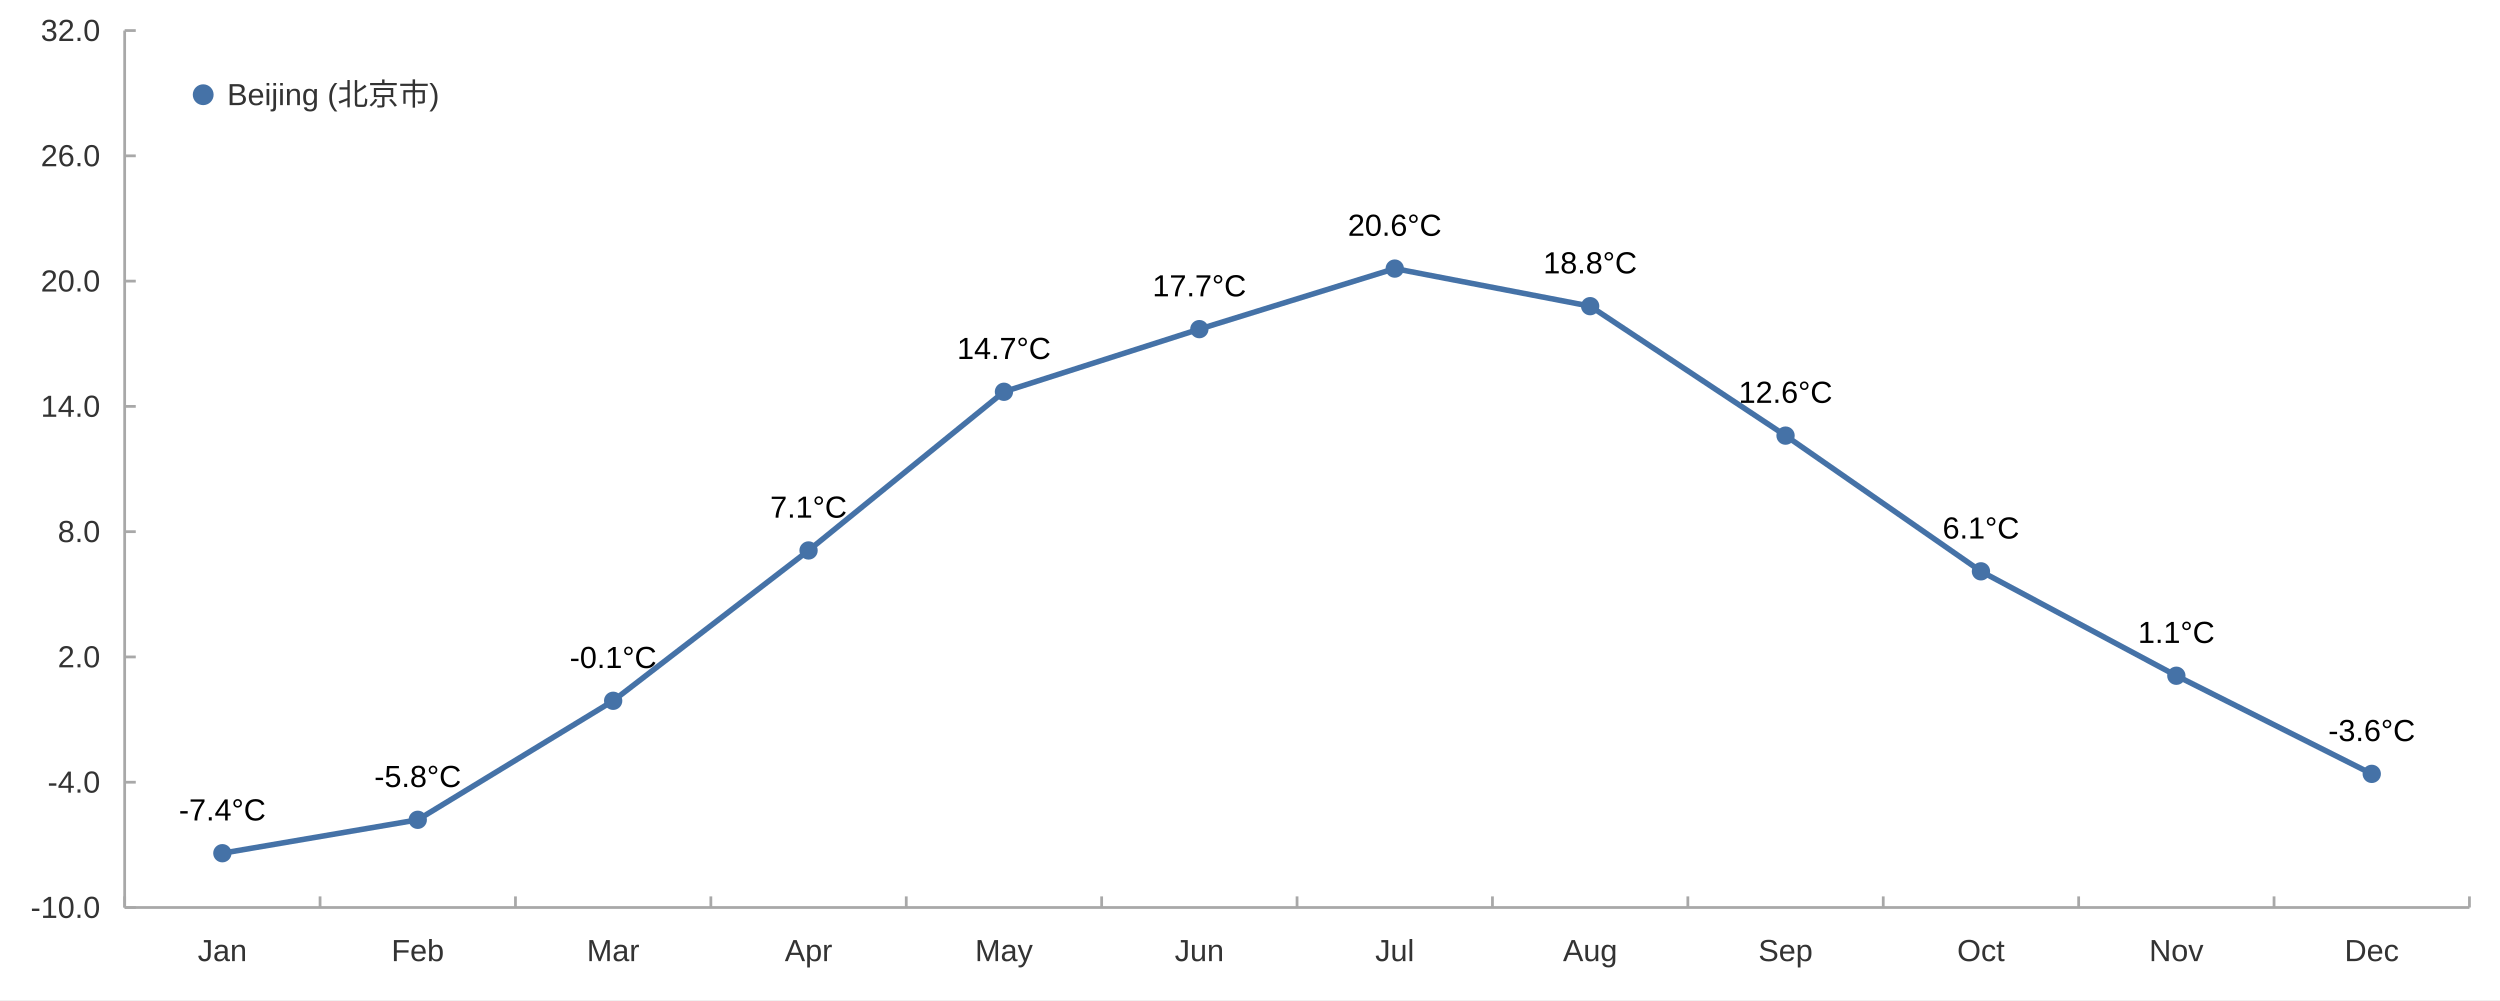
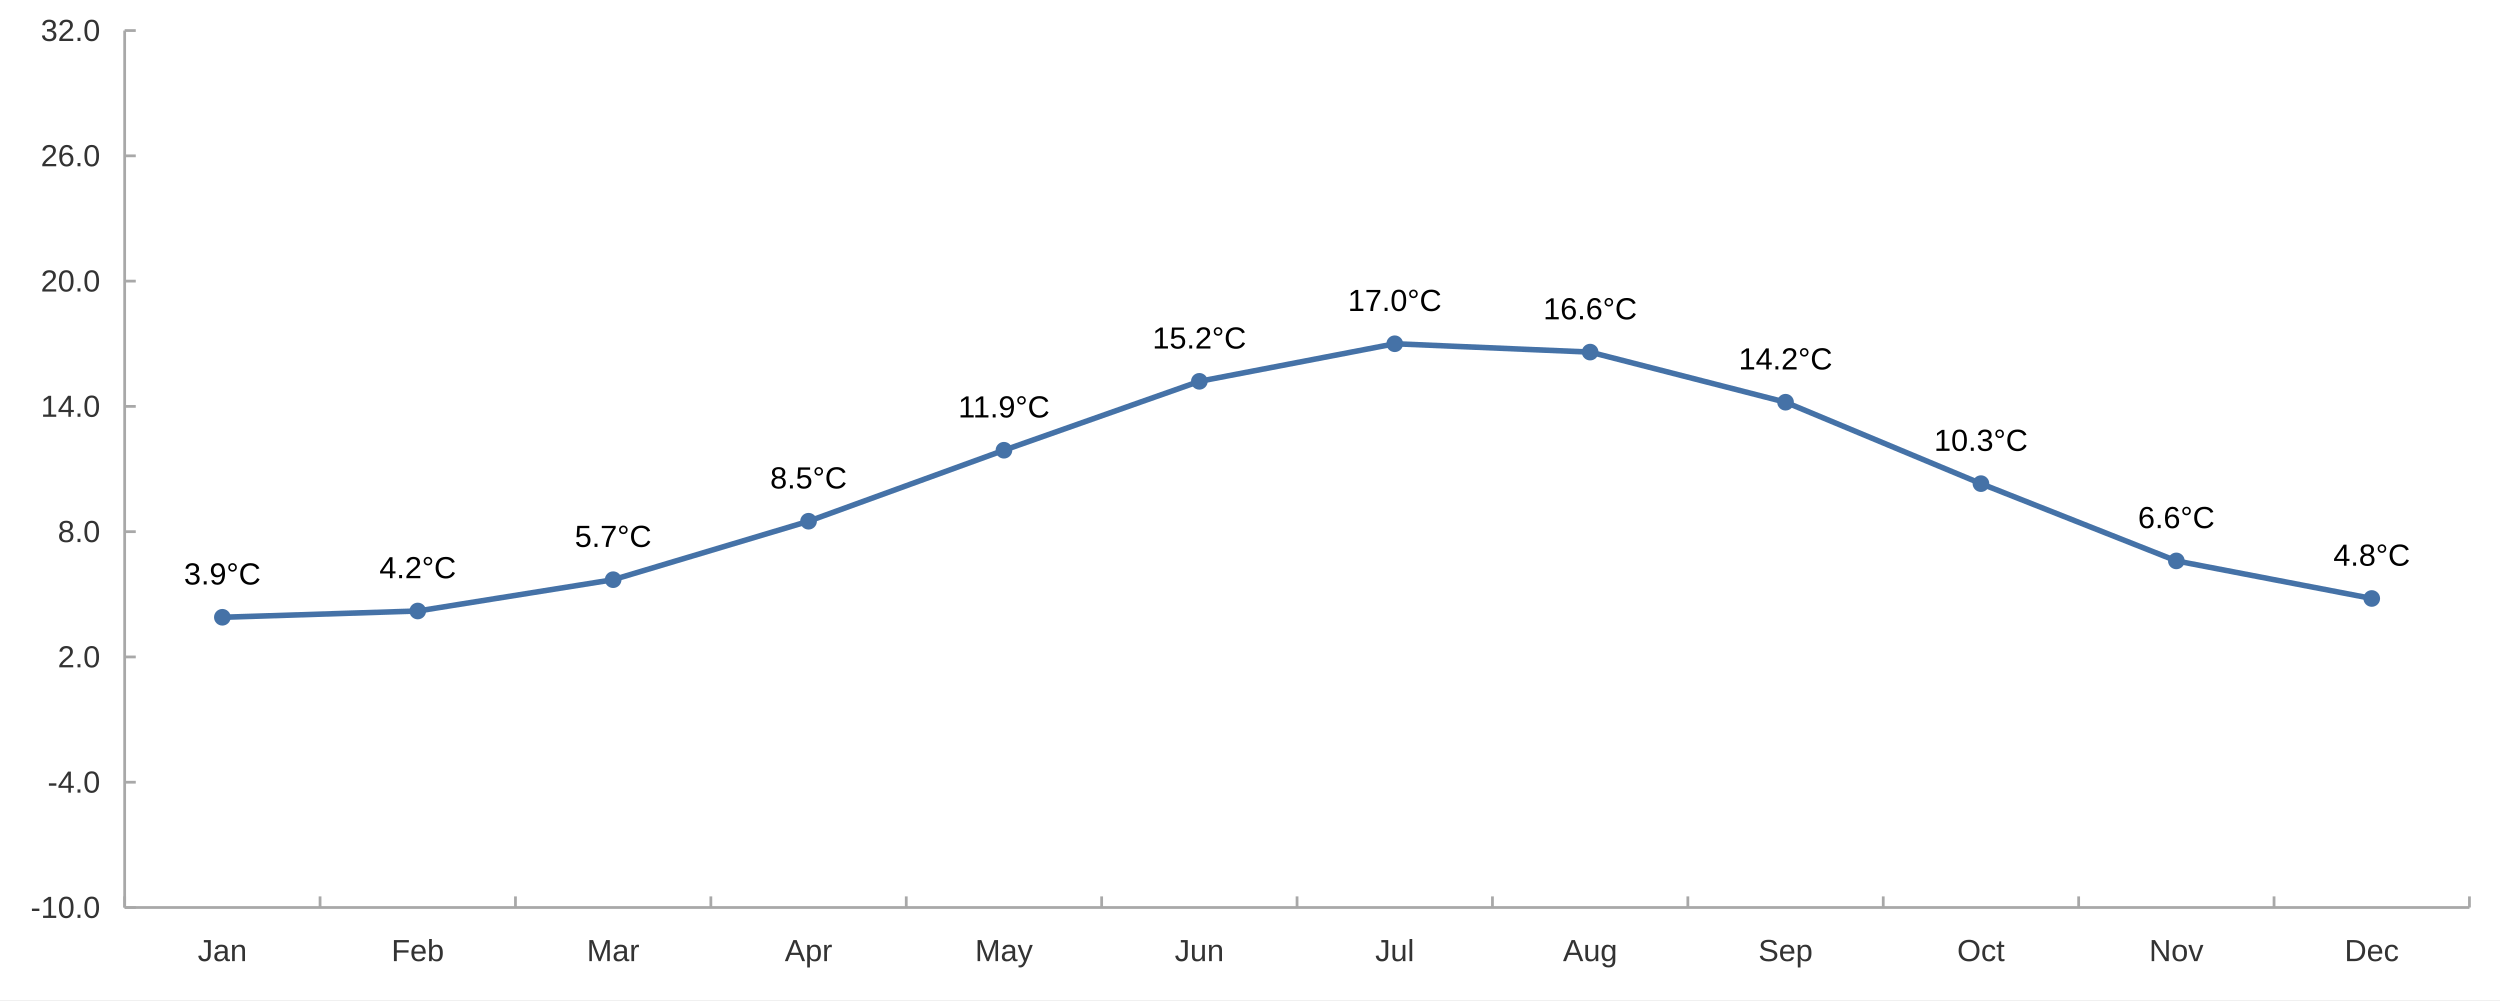
<svg xmlns="http://www.w3.org/2000/svg" width="1200" height="480" viewBox="0 0 1200.0 480.0">
  <rect width="1200" height="480" fill="#ffffff" />
  <path stroke-width="1.333" stroke="#a8a8a8" fill="none" d="M59.837 435.6 L1185.333 435.6 " />
  <path stroke-width="1.333" stroke="#a8a8a8" fill="none" d="M59.837 435.6 L59.837 430.267 " />
  <path stroke-width="1.333" stroke="#a8a8a8" fill="none" d="M153.629 435.6 L153.629 430.267 " />
  <path stroke-width="1.333" stroke="#a8a8a8" fill="none" d="M247.42 435.6 L247.42 430.267 " />
  <path stroke-width="1.333" stroke="#a8a8a8" fill="none" d="M341.211 435.6 L341.211 430.267 " />
  <path stroke-width="1.333" stroke="#a8a8a8" fill="none" d="M435.003 435.6 L435.003 430.267 " />
  <path stroke-width="1.333" stroke="#a8a8a8" fill="none" d="M528.794 435.6 L528.794 430.267 " />
  <path stroke-width="1.333" stroke="#a8a8a8" fill="none" d="M622.585 435.6 L622.585 430.267 " />
  <path stroke-width="1.333" stroke="#a8a8a8" fill="none" d="M716.377 435.6 L716.377 430.267 " />
  <path stroke-width="1.333" stroke="#a8a8a8" fill="none" d="M810.168 435.6 L810.168 430.267 " />
  <path stroke-width="1.333" stroke="#a8a8a8" fill="none" d="M903.959 435.6 L903.959 430.267 " />
  <path stroke-width="1.333" stroke="#a8a8a8" fill="none" d="M997.751 435.6 L997.751 430.267 " />
  <path stroke-width="1.333" stroke="#a8a8a8" fill="none" d="M1091.542 435.6 L1091.542 430.267 " />
  <path stroke-width="1.333" stroke="#a8a8a8" fill="none" d="M1185.333 435.6 L1185.333 430.267 " />
  <text x="94.905" y="461.333" fill="#333333" font-size="14.667" font-family="Arial,Helvetica,'Helvetica Neue',sans-serif">Jan</text>
  <text x="187.884" y="461.333" fill="#333333" font-size="14.667" font-family="Arial,Helvetica,'Helvetica Neue',sans-serif">Feb</text>
  <text x="281.683" y="461.333" fill="#333333" font-size="14.667" font-family="Arial,Helvetica,'Helvetica Neue',sans-serif">Mar</text>
  <text x="376.693" y="461.333" fill="#333333" font-size="14.667" font-family="Arial,Helvetica,'Helvetica Neue',sans-serif">Apr</text>
  <text x="468.039" y="461.333" fill="#333333" font-size="14.667" font-family="Arial,Helvetica,'Helvetica Neue',sans-serif">May</text>
  <text x="563.862" y="461.333" fill="#333333" font-size="14.667" font-family="Arial,Helvetica,'Helvetica Neue',sans-serif">Jun</text>
  <text x="660.098" y="461.333" fill="#333333" font-size="14.667" font-family="Arial,Helvetica,'Helvetica Neue',sans-serif">Jul</text>
  <text x="750.226" y="461.333" fill="#333333" font-size="14.667" font-family="Arial,Helvetica,'Helvetica Neue',sans-serif">Aug</text>
  <text x="844.017" y="461.333" fill="#333333" font-size="14.667" font-family="Arial,Helvetica,'Helvetica Neue',sans-serif">Sep</text>
  <text x="939.441" y="461.333" fill="#333333" font-size="14.667" font-family="Arial,Helvetica,'Helvetica Neue',sans-serif">Oct</text>
  <text x="1031.6" y="461.333" fill="#333333" font-size="14.667" font-family="Arial,Helvetica,'Helvetica Neue',sans-serif">Nov</text>
  <text x="1125.391" y="461.333" fill="#333333" font-size="14.667" font-family="Arial,Helvetica,'Helvetica Neue',sans-serif">Dec</text>
  <path stroke-width="1.333" stroke="#a8a8a8" fill="none" d="M59.837 14.667 L59.837 435.6 " />
  <path stroke-width="1.333" stroke="#a8a8a8" fill="none" d="M59.837 435.6 L65.171 435.6 " />
  <path stroke-width="1.333" stroke="#a8a8a8" fill="none" d="M59.837 375.467 L65.171 375.467 " />
  <path stroke-width="1.333" stroke="#a8a8a8" fill="none" d="M59.837 315.333 L65.171 315.333 " />
  <path stroke-width="1.333" stroke="#a8a8a8" fill="none" d="M59.837 255.2 L65.171 255.2 " />
  <path stroke-width="1.333" stroke="#a8a8a8" fill="none" d="M59.837 195.067 L65.171 195.067 " />
  <path stroke-width="1.333" stroke="#a8a8a8" fill="none" d="M59.837 134.933 L65.171 134.933 " />
  <path stroke-width="1.333" stroke="#a8a8a8" fill="none" d="M59.837 74.8 L65.171 74.8 " />
  <path stroke-width="1.333" stroke="#a8a8a8" fill="none" d="M59.837 14.667 L65.171 14.667 " />
  <text x="14.667" y="440.6" fill="#333333" font-size="14.667" font-family="Arial,Helvetica,'Helvetica Neue',sans-serif">-10.0</text>
  <text x="22.823" y="380.467" fill="#333333" font-size="14.667" font-family="Arial,Helvetica,'Helvetica Neue',sans-serif">-4.0</text>
  <text x="27.714" y="320.333" fill="#333333" font-size="14.667" font-family="Arial,Helvetica,'Helvetica Neue',sans-serif">2.0</text>
  <text x="27.714" y="260.2" fill="#333333" font-size="14.667" font-family="Arial,Helvetica,'Helvetica Neue',sans-serif">8.0</text>
  <text x="19.557" y="200.067" fill="#333333" font-size="14.667" font-family="Arial,Helvetica,'Helvetica Neue',sans-serif">14.0</text>
  <text x="19.557" y="139.933" fill="#333333" font-size="14.667" font-family="Arial,Helvetica,'Helvetica Neue',sans-serif">20.0</text>
  <text x="19.557" y="79.8" fill="#333333" font-size="14.667" font-family="Arial,Helvetica,'Helvetica Neue',sans-serif">26.0</text>
  <text x="19.557" y="19.667" fill="#333333" font-size="14.667" font-family="Arial,Helvetica,'Helvetica Neue',sans-serif">32.0</text>
-   <path stroke-width="2.667" stroke="#4572a7" fill="none" d="M106.733 409.542 L200.524 393.507 L294.316 336.38 L388.107 264.22 L481.898 188.051 L575.69 157.984 L669.481 128.92 L763.272 146.96 L857.064 209.098 L950.855 274.242 L1044.646 324.353 L1138.438 371.458 " />
-   <path fill="#4572a7" d="M111.133 409.542 M102.333 409.542 a4.4 4.4 0 1 0 8.8 0 a4.4 4.4 0 1 0 -8.8 0 " />
-   <path fill="#4572a7" d="M204.924 393.507 M196.124 393.507 a4.4 4.4 0 1 0 8.8 0 a4.4 4.4 0 1 0 -8.8 0 " />
-   <path fill="#4572a7" d="M298.716 336.38 M289.916 336.38 a4.4 4.4 0 1 0 8.8 0 a4.4 4.4 0 1 0 -8.8 0 " />
-   <path fill="#4572a7" d="M392.507 264.22 M383.707 264.22 a4.4 4.4 0 1 0 8.8 0 a4.4 4.4 0 1 0 -8.8 0 " />
-   <path fill="#4572a7" d="M486.298 188.051 M477.498 188.051 a4.4 4.4 0 1 0 8.8 0 a4.4 4.4 0 1 0 -8.8 0 " />
-   <path fill="#4572a7" d="M580.09 157.984 M571.29 157.984 a4.4 4.4 0 1 0 8.8 0 a4.4 4.4 0 1 0 -8.8 0 " />
-   <path fill="#4572a7" d="M673.881 128.92 M665.081 128.92 a4.4 4.4 0 1 0 8.8 0 a4.4 4.4 0 1 0 -8.8 0 " />
-   <path fill="#4572a7" d="M767.672 146.96 M758.872 146.96 a4.4 4.4 0 1 0 8.8 0 a4.4 4.4 0 1 0 -8.8 0 " />
-   <path fill="#4572a7" d="M861.464 209.098 M852.664 209.098 a4.4 4.4 0 1 0 8.8 0 a4.4 4.4 0 1 0 -8.8 0 " />
-   <path fill="#4572a7" d="M955.255 274.242 M946.455 274.242 a4.4 4.4 0 1 0 8.8 0 a4.4 4.4 0 1 0 -8.8 0 " />
-   <path fill="#4572a7" d="M1049.046 324.353 M1040.246 324.353 a4.4 4.4 0 1 0 8.8 0 a4.4 4.4 0 1 0 -8.8 0 " />
-   <path fill="#4572a7" d="M1142.838 371.458 M1134.038 371.458 a4.4 4.4 0 1 0 8.8 0 a4.4 4.4 0 1 0 -8.8 0 " />
-   <text x="85.858" y="393.809" fill="#000000" font-size="14.667" font-family="Arial,Helvetica,'Helvetica Neue',sans-serif">-7.4°C</text>
-   <text x="179.649" y="377.773" fill="#000000" font-size="14.667" font-family="Arial,Helvetica,'Helvetica Neue',sans-serif">-5.8°C</text>
-   <text x="273.441" y="320.647" fill="#000000" font-size="14.667" font-family="Arial,Helvetica,'Helvetica Neue',sans-serif">-0.1°C</text>
-   <text x="369.677" y="248.487" fill="#000000" font-size="14.667" font-family="Arial,Helvetica,'Helvetica Neue',sans-serif">7.1°C</text>
-   <text x="459.391" y="172.318" fill="#000000" font-size="14.667" font-family="Arial,Helvetica,'Helvetica Neue',sans-serif">14.7°C</text>
-   <text x="553.182" y="142.251" fill="#000000" font-size="14.667" font-family="Arial,Helvetica,'Helvetica Neue',sans-serif">17.7°C</text>
-   <text x="646.973" y="113.187" fill="#000000" font-size="14.667" font-family="Arial,Helvetica,'Helvetica Neue',sans-serif">20.6°C</text>
-   <text x="740.765" y="131.227" fill="#000000" font-size="14.667" font-family="Arial,Helvetica,'Helvetica Neue',sans-serif">18.8°C</text>
-   <text x="834.556" y="193.364" fill="#000000" font-size="14.667" font-family="Arial,Helvetica,'Helvetica Neue',sans-serif">12.6°C</text>
-   <text x="932.425" y="258.509" fill="#000000" font-size="14.667" font-family="Arial,Helvetica,'Helvetica Neue',sans-serif">6.1°C</text>
-   <text x="1026.217" y="308.62" fill="#000000" font-size="14.667" font-family="Arial,Helvetica,'Helvetica Neue',sans-serif">1.1°C</text>
-   <text x="1117.563" y="355.724" fill="#000000" font-size="14.667" font-family="Arial,Helvetica,'Helvetica Neue',sans-serif">-3.6°C</text>
-   <path fill="#4572a7" d="M102.537 45.467 M92.537 45.467 a5.0 5.0 0 1 0 10.0 0 a5.0 5.0 0 1 0 -10.0 0 " />
-   <text x="109.037" y="50.467" fill="#333333" font-size="14.667" font-family="Arial,Helvetica,'Helvetica Neue',sans-serif">Beijing (北京市)</text>
+   <path stroke-width="2.667" stroke="#4572a7" fill="none" d="M106.733 296.291 L200.524 293.284 L294.316 278.251 L388.107 250.189 L481.898 216.113 L575.69 183.04 L669.481 165.0 L763.272 169.009 L857.064 193.062 L950.855 232.149 L1044.646 269.231 L1138.438 287.271 " />
+   <path fill="#4572a7" d="M110.733 296.291 M102.733 296.291 a4.0 4.0 0 1 0 8.0 0 a4.0 4.0 0 1 0 -8.0 0 " />
+   <path fill="#4572a7" d="M204.524 293.284 M196.524 293.284 a4.0 4.0 0 1 0 8.0 0 a4.0 4.0 0 1 0 -8.0 0 " />
+   <path fill="#4572a7" d="M298.316 278.251 M290.316 278.251 a4.0 4.0 0 1 0 8.0 0 a4.0 4.0 0 1 0 -8.0 0 " />
+   <path fill="#4572a7" d="M392.107 250.189 M384.107 250.189 a4.0 4.0 0 1 0 8.0 0 a4.0 4.0 0 1 0 -8.0 0 " />
+   <path fill="#4572a7" d="M485.898 216.113 M477.898 216.113 a4.0 4.0 0 1 0 8.0 0 a4.0 4.0 0 1 0 -8.0 0 " />
+   <path fill="#4572a7" d="M579.69 183.04 M571.69 183.04 a4.0 4.0 0 1 0 8.0 0 a4.0 4.0 0 1 0 -8.0 0 " />
+   <path fill="#4572a7" d="M673.481 165.0 M665.481 165.0 a4.0 4.0 0 1 0 8.0 0 a4.0 4.0 0 1 0 -8.0 0 " />
+   <path fill="#4572a7" d="M767.272 169.009 M759.272 169.009 a4.0 4.0 0 1 0 8.0 0 a4.0 4.0 0 1 0 -8.0 0 " />
+   <path fill="#4572a7" d="M861.064 193.062 M853.064 193.062 a4.0 4.0 0 1 0 8.0 0 a4.0 4.0 0 1 0 -8.0 0 " />
+   <path fill="#4572a7" d="M954.855 232.149 M946.855 232.149 a4.0 4.0 0 1 0 8.0 0 a4.0 4.0 0 1 0 -8.0 0 " />
+   <path fill="#4572a7" d="M1048.646 269.231 M1040.646 269.231 a4.0 4.0 0 1 0 8.0 0 a4.0 4.0 0 1 0 -8.0 0 " />
+   <path fill="#4572a7" d="M1142.438 287.271 M1134.438 287.271 a4.0 4.0 0 1 0 8.0 0 a4.0 4.0 0 1 0 -8.0 0 " />
+   <text x="88.303" y="280.558" fill="#000000" font-size="14.667" font-family="Arial,Helvetica,'Helvetica Neue',sans-serif">3.9°C</text>
+   <text x="182.095" y="277.551" fill="#000000" font-size="14.667" font-family="Arial,Helvetica,'Helvetica Neue',sans-serif">4.2°C</text>
+   <text x="275.886" y="262.518" fill="#000000" font-size="14.667" font-family="Arial,Helvetica,'Helvetica Neue',sans-serif">5.7°C</text>
+   <text x="369.677" y="234.456" fill="#000000" font-size="14.667" font-family="Arial,Helvetica,'Helvetica Neue',sans-serif">8.5°C</text>
+   <text x="459.938" y="200.38" fill="#000000" font-size="14.667" font-family="Arial,Helvetica,'Helvetica Neue',sans-serif">11.9°C</text>
+   <text x="553.182" y="167.307" fill="#000000" font-size="14.667" font-family="Arial,Helvetica,'Helvetica Neue',sans-serif">15.2°C</text>
+   <text x="646.973" y="149.267" fill="#000000" font-size="14.667" font-family="Arial,Helvetica,'Helvetica Neue',sans-serif">17.0°C</text>
+   <text x="740.765" y="153.276" fill="#000000" font-size="14.667" font-family="Arial,Helvetica,'Helvetica Neue',sans-serif">16.6°C</text>
+   <text x="834.556" y="177.329" fill="#000000" font-size="14.667" font-family="Arial,Helvetica,'Helvetica Neue',sans-serif">14.2°C</text>
+   <text x="928.347" y="216.416" fill="#000000" font-size="14.667" font-family="Arial,Helvetica,'Helvetica Neue',sans-serif">10.3°C</text>
+   <text x="1026.217" y="253.498" fill="#000000" font-size="14.667" font-family="Arial,Helvetica,'Helvetica Neue',sans-serif">6.6°C</text>
+   <text x="1120.008" y="271.538" fill="#000000" font-size="14.667" font-family="Arial,Helvetica,'Helvetica Neue',sans-serif">4.8°C</text>
</svg>
